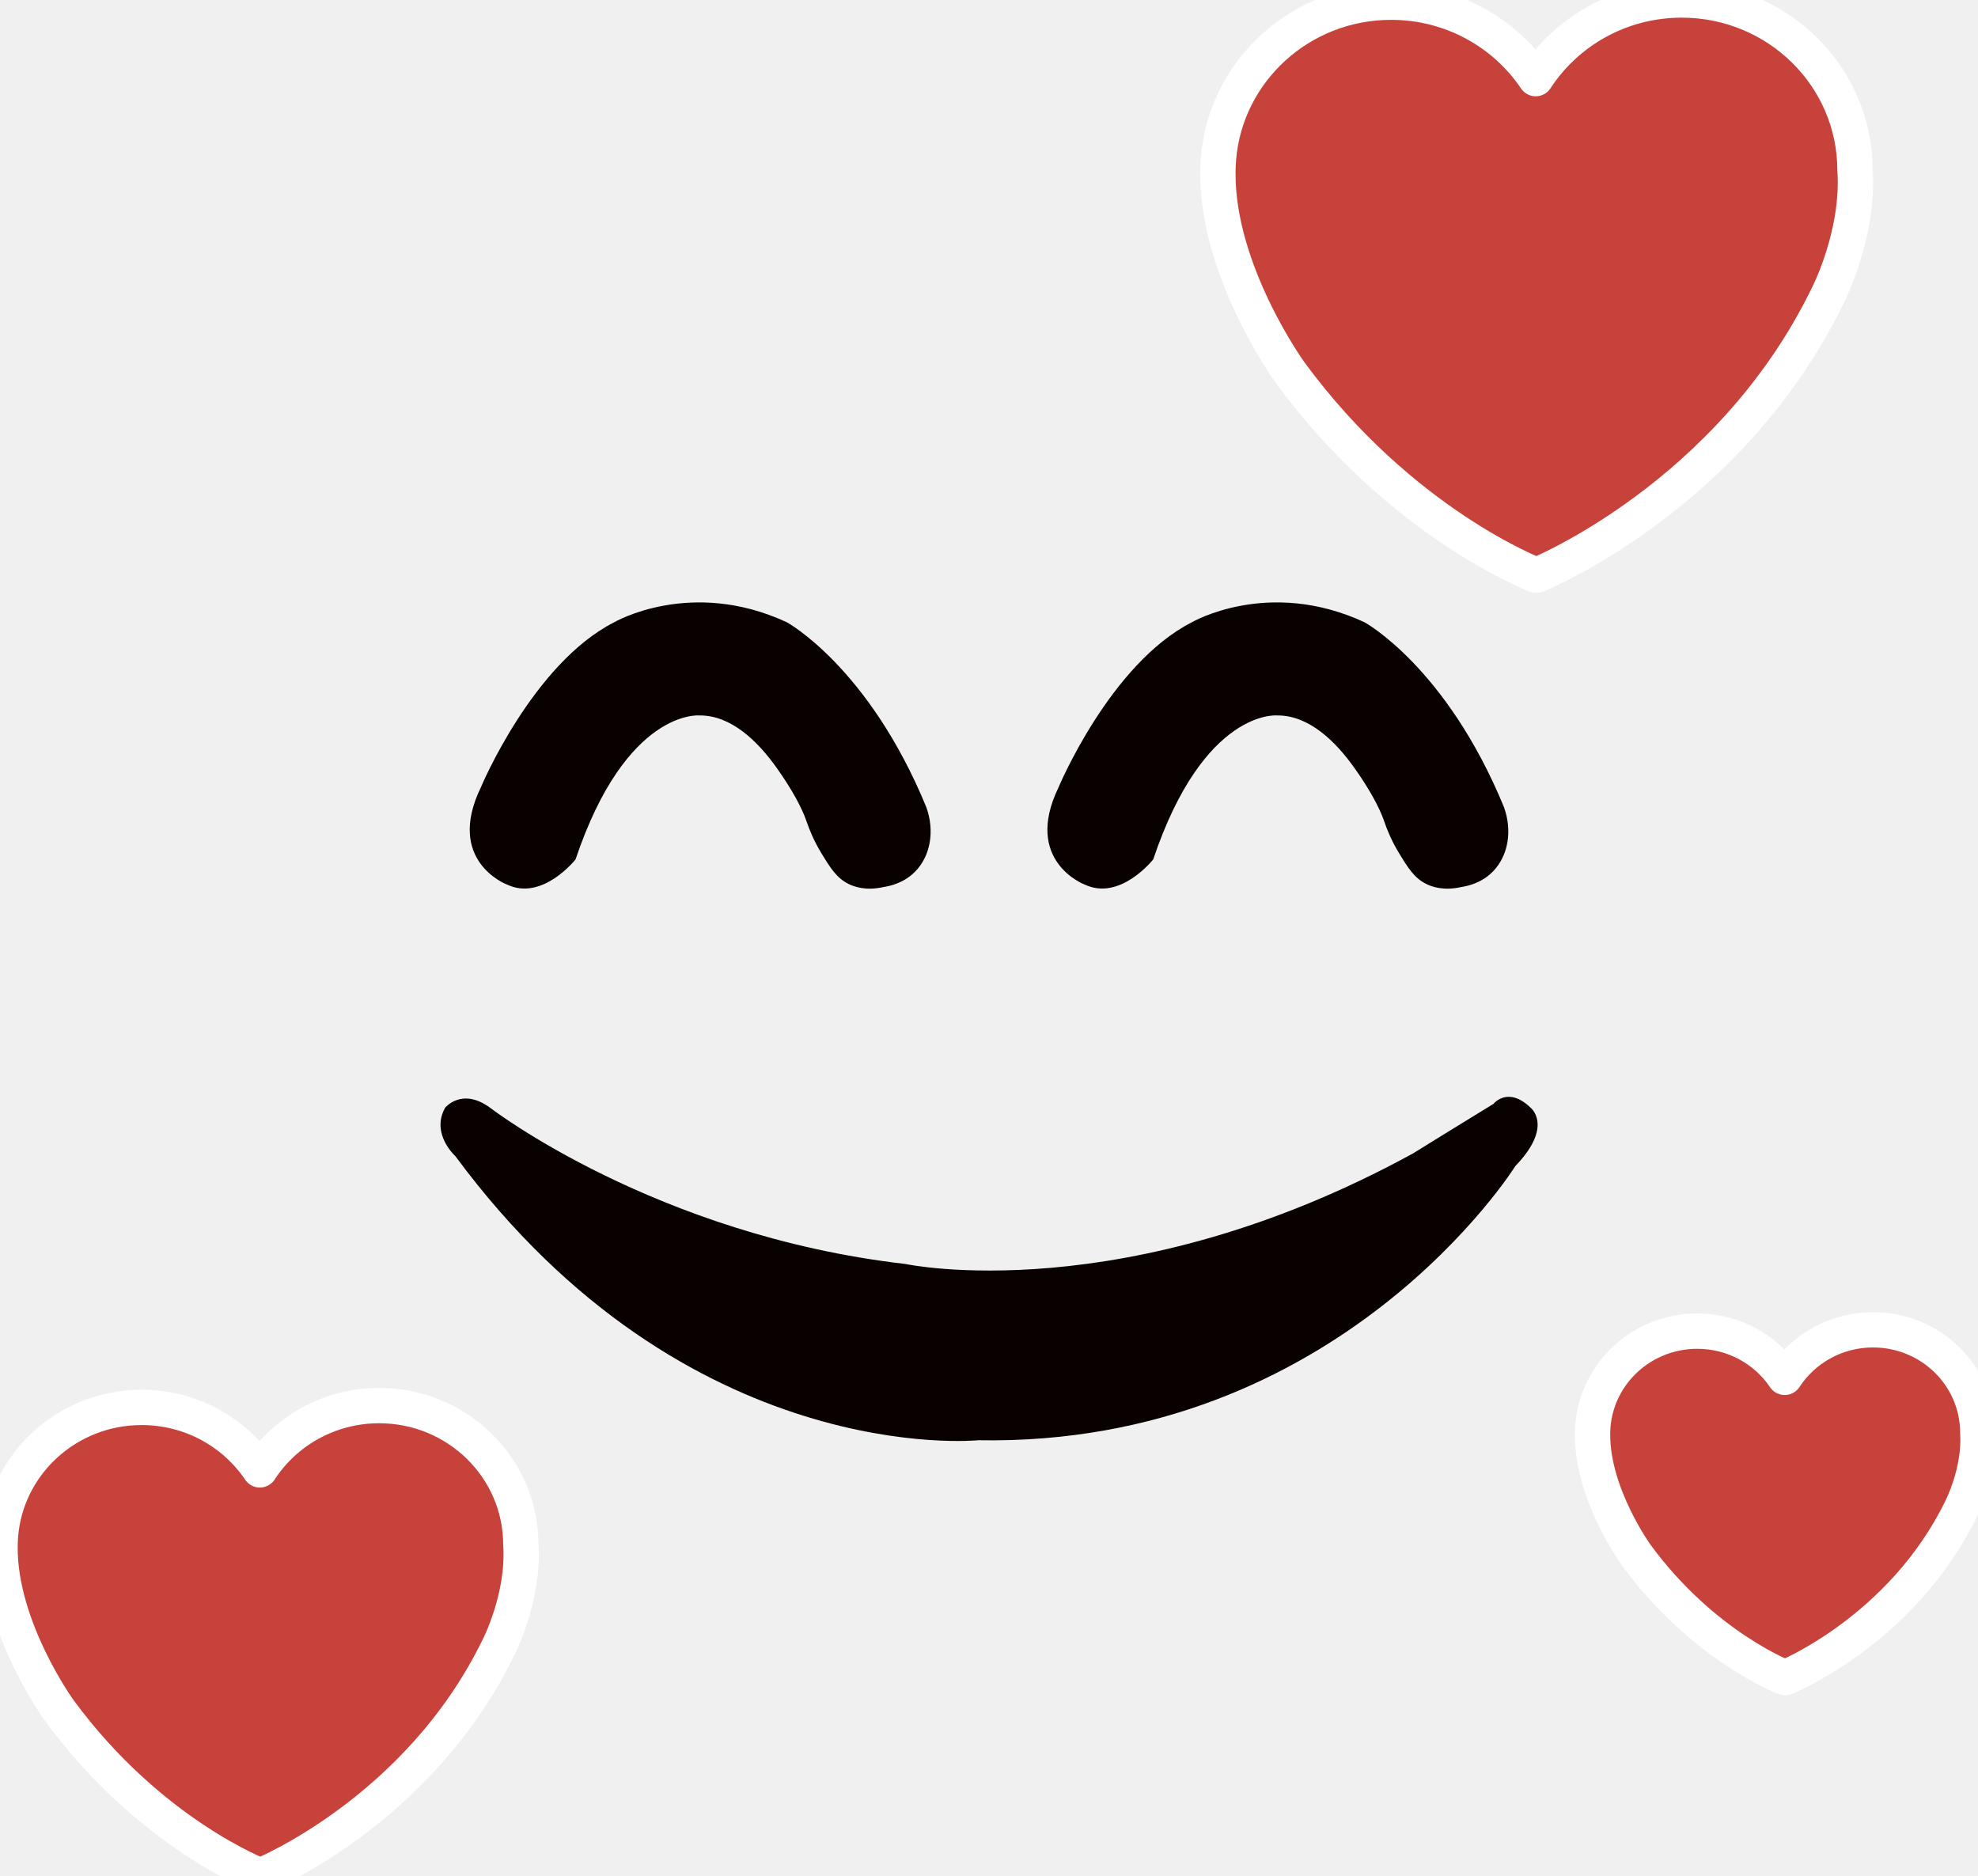
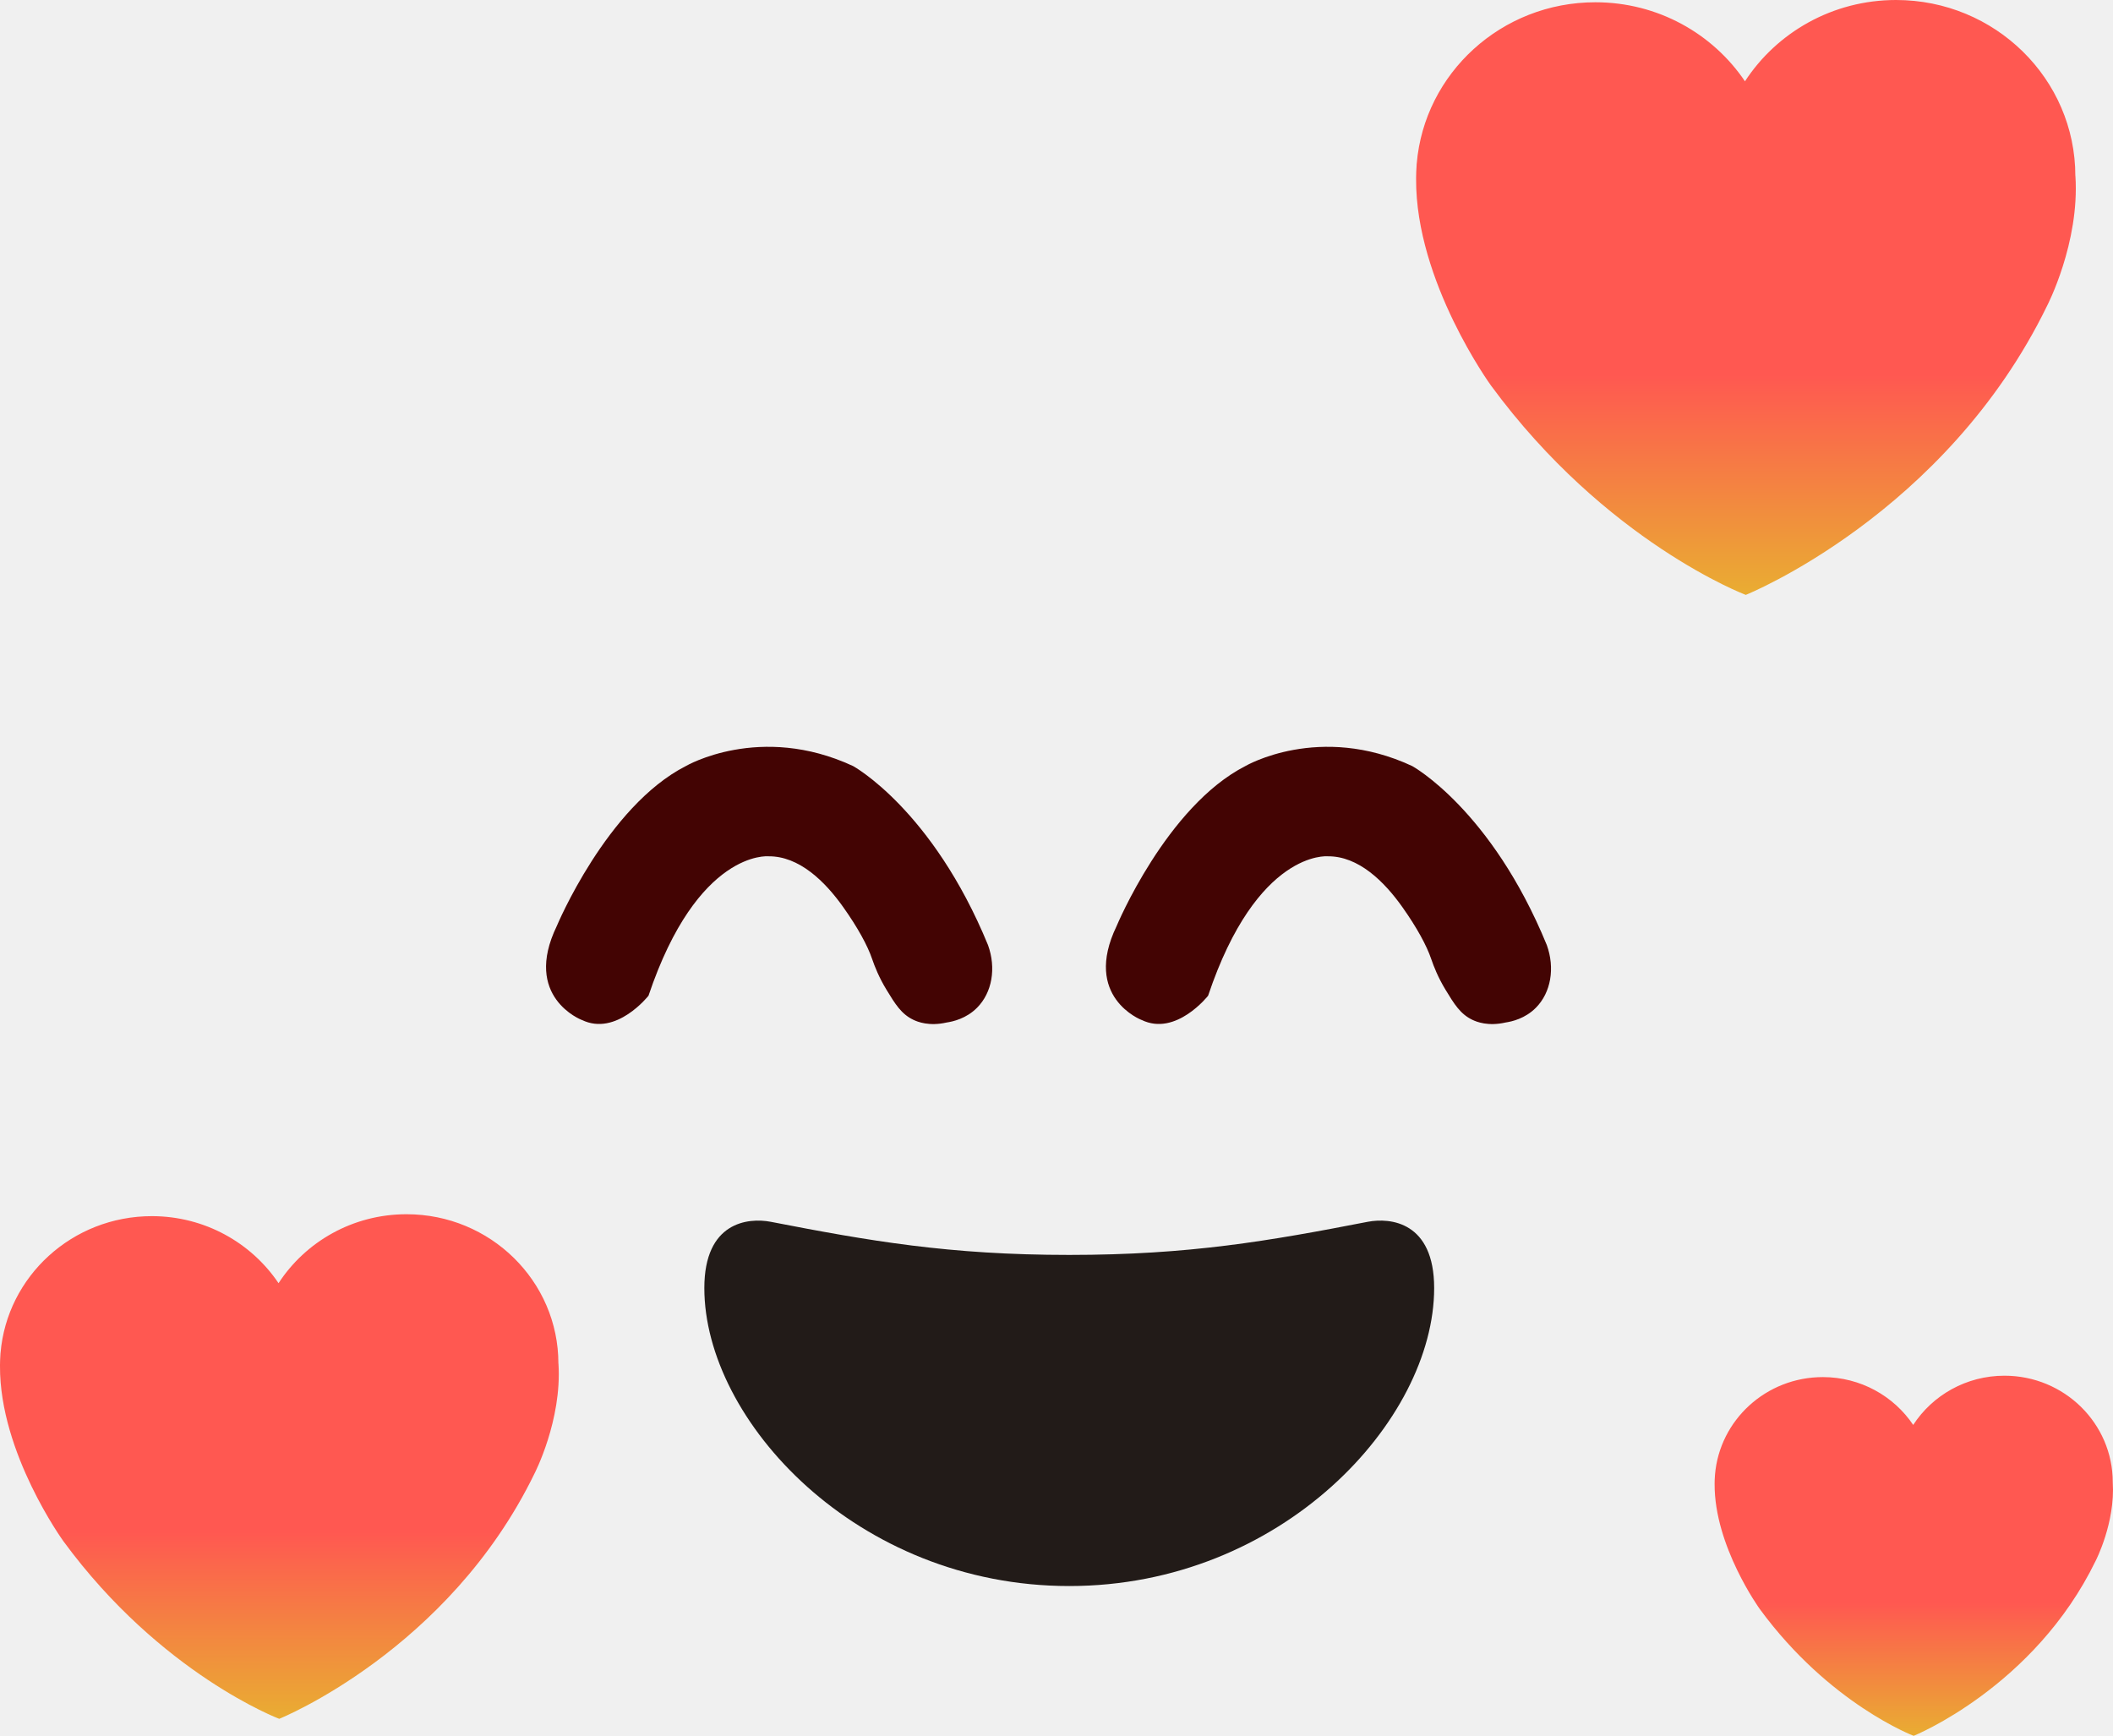
- <svg xmlns="http://www.w3.org/2000/svg" id="_レイヤー_2" data-name="レイヤー 2" viewBox="0 0 560.04 531.1">
+ <svg xmlns="http://www.w3.org/2000/svg" width="1989" height="1634" xml:space="preserve" overflow="hidden">
  <defs>
-     <style>
-       .cls-1 {
-         fill: #c8423c;
-         stroke: #fff;
-         stroke-width: 10;
-         stroke-linejoin: round;
-       }
- 
-       .cls-2 {
-         fill: #090000;
-       }
-     </style>
+     <clipPath id="clip0">
+       <rect x="1174" y="324" width="1989" height="1634" />
+     </clipPath>
+     <linearGradient x1="2817.5" y1="324" x2="2817.5" y2="884" gradientUnits="userSpaceOnUse" spreadMethod="reflect" id="fill1">
+       <stop offset="0" stop-color="#FF5851" />
+       <stop offset="0.63" stop-color="#FF5851" />
+       <stop offset="1" stop-color="#E9AD32" />
+     </linearGradient>
+     <linearGradient x1="2975.5" y1="1619" x2="2975.5" y2="1958" gradientUnits="userSpaceOnUse" spreadMethod="reflect" id="fill2">
+       <stop offset="0" stop-color="#FF5851" />
+       <stop offset="0.63" stop-color="#FF5851" />
+       <stop offset="1" stop-color="#E9AD32" />
+     </linearGradient>
+     <linearGradient x1="1437" y1="1467" x2="1437" y2="1942" gradientUnits="userSpaceOnUse" spreadMethod="reflect" id="fill3">
+       <stop offset="0" stop-color="#FF5851" />
+       <stop offset="0.63" stop-color="#FF5851" />
+       <stop offset="1" stop-color="#E9AD32" />
+     </linearGradient>
  </defs>
-   <g id="_愛" data-name="愛">
-     <g>
-       <path id="_ハート" data-name="ハート" class="cls-1" d="M147.47,437.37c0-21.77-17.96-39.41-40.11-39.41-14.2,0-26.67,7.26-33.79,18.2-7.18-10.66-19.48-17.69-33.46-17.69-21.02,0-38.25,15.89-39.96,36.11h0c-.01.16-.02.32-.03.47-.03.43-.06.87-.08,1.31-.02.43-.03.86-.03,1.29,0,.08,0,.16,0,.24,0,.04,0,.09,0,.13-.13,22.96,16.74,46.22,16.74,46.22,25.74,35.07,56.99,46.87,56.99,46.87,0,0,44.67-17.96,67.41-64.72,0,0,7.29-14.05,6.33-29.01Z" />
-       <path id="_ハート-2" data-name="ハート" class="cls-1" d="M525.21,48.21c0-26.63-21.97-48.21-49.06-48.21-17.37,0-32.62,8.88-41.34,22.26-8.78-13.03-23.83-21.64-40.93-21.64-25.71,0-46.79,19.44-48.88,44.17h-.01c-.02.19-.02.39-.03.58-.04.53-.07,1.06-.09,1.6-.02.53-.03,1.05-.04,1.58,0,.1,0,.19,0,.29,0,.05,0,.11,0,.16-.16,28.09,20.48,56.54,20.48,56.54,31.49,42.9,69.72,57.33,69.72,57.33,0,0,54.65-21.97,82.46-79.17,0,0,8.92-17.19,7.74-35.49Z" />
-       <path id="_ハート-3" data-name="ハート" class="cls-1" d="M559.98,405.65c0-16.1-13.28-29.15-29.67-29.15-10.5,0-19.72,5.37-25,13.46-5.31-7.88-14.41-13.08-24.75-13.08-15.55,0-28.29,11.75-29.55,26.71h0c0,.12-.01.23-.02.35-.02.32-.04.64-.06.97-.01.32-.02.64-.02.95,0,.06,0,.12,0,.17,0,.03,0,.07,0,.1-.1,16.98,12.38,34.19,12.38,34.19,19.04,25.94,42.15,34.66,42.15,34.66,0,0,33.04-13.29,49.86-47.87,0,0,5.39-10.39,4.68-21.46Z" />
-     </g>
-     <path id="_左目" data-name="左目" class="cls-2" d="M143.43,250.39s-17.37-6.64-7.29-27.45c0,0,14.59-34.96,37.75-46.76,0,0,21.66-12.65,48.9,0,0,0,23.16,12.65,39.47,52.33,2.43,6.72,1.22,13.86-3.19,18.3-3.19,3.22-7.11,4.06-8.91,4.33-5.07,1.16-8.45-.17-9.73-.79-3.54-1.69-5.32-4.61-7.86-8.78-2.18-3.57-3.45-6.79-4.2-8.99-1.33-3.92-4.21-9.18-8.4-15.09-5.33-7.53-12.93-15.04-21.97-14.93,0,0-20.67-1.93-35.04,40.75,0,0-9.44,12-19.52,7.07Z" />
-     <path id="_左目-2" data-name="左目" class="cls-2" d="M306.99,250.39s-17.37-6.64-7.29-27.45c0,0,14.59-34.96,37.75-46.76,0,0,21.66-12.65,48.9,0,0,0,23.16,12.65,39.47,52.33,2.43,6.72,1.22,13.86-3.19,18.3-3.19,3.22-7.11,4.06-8.91,4.33-5.07,1.16-8.45-.17-9.73-.79-3.54-1.69-5.32-4.61-7.86-8.78-2.18-3.57-3.45-6.79-4.2-8.99-1.33-3.92-4.21-9.18-8.4-15.09-5.33-7.53-12.93-15.04-21.97-14.93,0,0-20.67-1.93-35.04,40.75,0,0-9.44,12-19.52,7.07Z" />
-     <path id="_口" data-name="口" class="cls-2" d="M125.98,313.69s4.72-6.01,12.87,0c0,0,46.76,36.03,117.54,44.18,0,0,62.2,13.3,143.71-31.32,0,0,13.94-8.65,22.74-14.01,0,0,4.08-5.15,10.51,1.07,0,0,6.65,5.15-4.29,16.52,0,0-49.62,79.49-152.12,77.64,0,0-82.38,8.36-148.01-80.43,0,0-7.01-6.29-2.93-13.66Z" />
+   <g clip-path="url(#clip0)" transform="translate(-1174 -324)">
+     <path d="M3127.56 489.762C3127.56 398.199 3051.98 324 2958.78 324 2899.02 324 2846.56 354.533 2816.56 400.537 2786.35 355.736 2734.58 326.132 2675.75 326.132 2587.3 326.132 2514.78 392.973 2507.59 478.003L2507.55 478.003C2507.48 478.656 2507.48 479.344 2507.45 479.997 2507.31 481.82 2507.21 483.642 2507.14 485.498 2507.07 487.321 2507.04 489.109 2507 490.931 2507 491.275 2507 491.584 2507 491.928 2507 492.1 2507 492.306 2507 492.478 2506.45 589.061 2577.46 686.881 2577.46 686.881 2685.79 834.385 2817.32 884 2817.32 884 2817.32 884 3005.33 808.461 3101 611.788 3101 611.788 3131.69 552.683 3127.63 489.762Z" fill="url(#fill1)" fill-rule="evenodd" />
+     <path d="M3162.78 1719.34C3162.78 1663.92 3117.15 1619 3060.83 1619 3024.75 1619 2993.07 1637.49 2974.93 1665.33 2956.68 1638.21 2925.41 1620.31 2889.88 1620.31 2836.45 1620.31 2792.68 1660.76 2788.35 1712.25L2788.35 1712.25C2788.35 1712.67 2788.31 1713.04 2788.28 1713.46 2788.21 1714.56 2788.14 1715.66 2788.07 1716.8 2788.04 1717.9 2788 1719 2788 1720.07 2788 1720.27 2788 1720.48 2788 1720.65 2788 1720.76 2788 1720.89 2788 1721 2787.66 1779.45 2830.54 1838.69 2830.54 1838.69 2895.96 1927.98 2975.37 1958 2975.37 1958 2975.37 1958 3088.9 1912.25 3146.7 1793.22 3146.7 1793.22 3165.22 1757.45 3162.78 1719.34Z" fill="url(#fill2)" fill-rule="evenodd" />
+     <path d="M1699.63 1607.6C1699.63 1529.94 1635.61 1467 1556.67 1467 1506.05 1467 1461.61 1492.9 1436.2 1531.92 1410.62 1493.92 1366.76 1468.81 1316.93 1468.81 1242.02 1468.81 1180.59 1525.5 1174.5 1597.63L1174.47 1597.63C1174.41 1598.18 1174.41 1598.76 1174.38 1599.32 1174.26 1600.86 1174.18 1602.41 1174.12 1603.99 1174.06 1605.53 1174.03 1607.05 1174 1608.59 1174 1608.88 1174 1609.15 1174 1609.44 1174 1609.58 1174 1609.76 1174 1609.91 1173.54 1691.83 1233.68 1774.8 1233.68 1774.8 1325.44 1899.92 1436.84 1942 1436.84 1942 1436.84 1942 1596.09 1877.93 1677.13 1711.11 1677.13 1711.11 1703.12 1660.97 1699.69 1607.6Z" fill="url(#fill3)" fill-rule="evenodd" />
+     <path d="M1721.59 1284.11C1721.59 1284.11 1665.68 1262.72 1698.12 1195.7 1698.12 1195.7 1745.08 1083.11 1819.62 1045.11 1819.62 1045.11 1889.33 1004.37 1977 1045.11 1977 1045.11 2051.54 1085.85 2104.03 1213.64 2111.85 1235.28 2107.96 1258.28 2093.76 1272.58 2083.5 1282.95 2070.88 1285.65 2065.09 1286.52 2048.77 1290.26 2037.89 1285.97 2033.77 1283.98 2022.38 1278.53 2016.65 1269.13 2008.48 1255.7 2001.46 1244.2 1997.37 1233.83 1994.96 1226.75 1990.68 1214.12 1981.41 1197.18 1967.92 1178.15 1950.77 1153.9 1926.31 1129.71 1897.21 1130.07 1897.21 1130.07 1830.69 1123.85 1784.44 1261.3 1784.44 1261.3 1754.06 1299.95 1721.62 1284.07Z" fill="#430403" fill-rule="evenodd" />
+     <path d="M2248.51 1284.11C2248.51 1284.11 2192.74 1262.72 2225.1 1195.7 2225.1 1195.7 2271.94 1083.11 2346.31 1045.11 2346.31 1045.11 2415.85 1004.37 2503.31 1045.11 2503.31 1045.11 2577.67 1085.85 2630.04 1213.64 2637.84 1235.28 2633.96 1258.28 2619.8 1272.58 2609.56 1282.95 2596.97 1285.65 2591.19 1286.52 2574.91 1290.26 2564.06 1285.97 2559.95 1283.98 2548.58 1278.53 2542.87 1269.13 2534.71 1255.7 2527.71 1244.2 2523.64 1233.83 2521.23 1226.75 2516.96 1214.12 2507.71 1197.18 2494.26 1178.15 2477.14 1153.9 2452.74 1129.71 2423.72 1130.07 2423.72 1130.07 2357.35 1123.85 2311.21 1261.3 2311.21 1261.3 2280.9 1299.95 2248.54 1284.07Z" fill="#430403" fill-rule="evenodd" />
+     <path d="M2180.5 1505.3C2067.38 1505.3 1992.29 1492.13 1899.48 1474.12 1878.23 1470.09 1837 1474.12 1837 1536.48 1837 1661.15 1980.52 1817 2180.5 1817 2380.48 1817 2524 1661.15 2524 1536.48 2524 1474.12 2482.74 1470.06 2461.52 1474.12 2368.71 1492.13 2293.65 1505.3 2180.5 1505.3" fill="#221B18" fill-rule="evenodd" />
  </g>
</svg>
